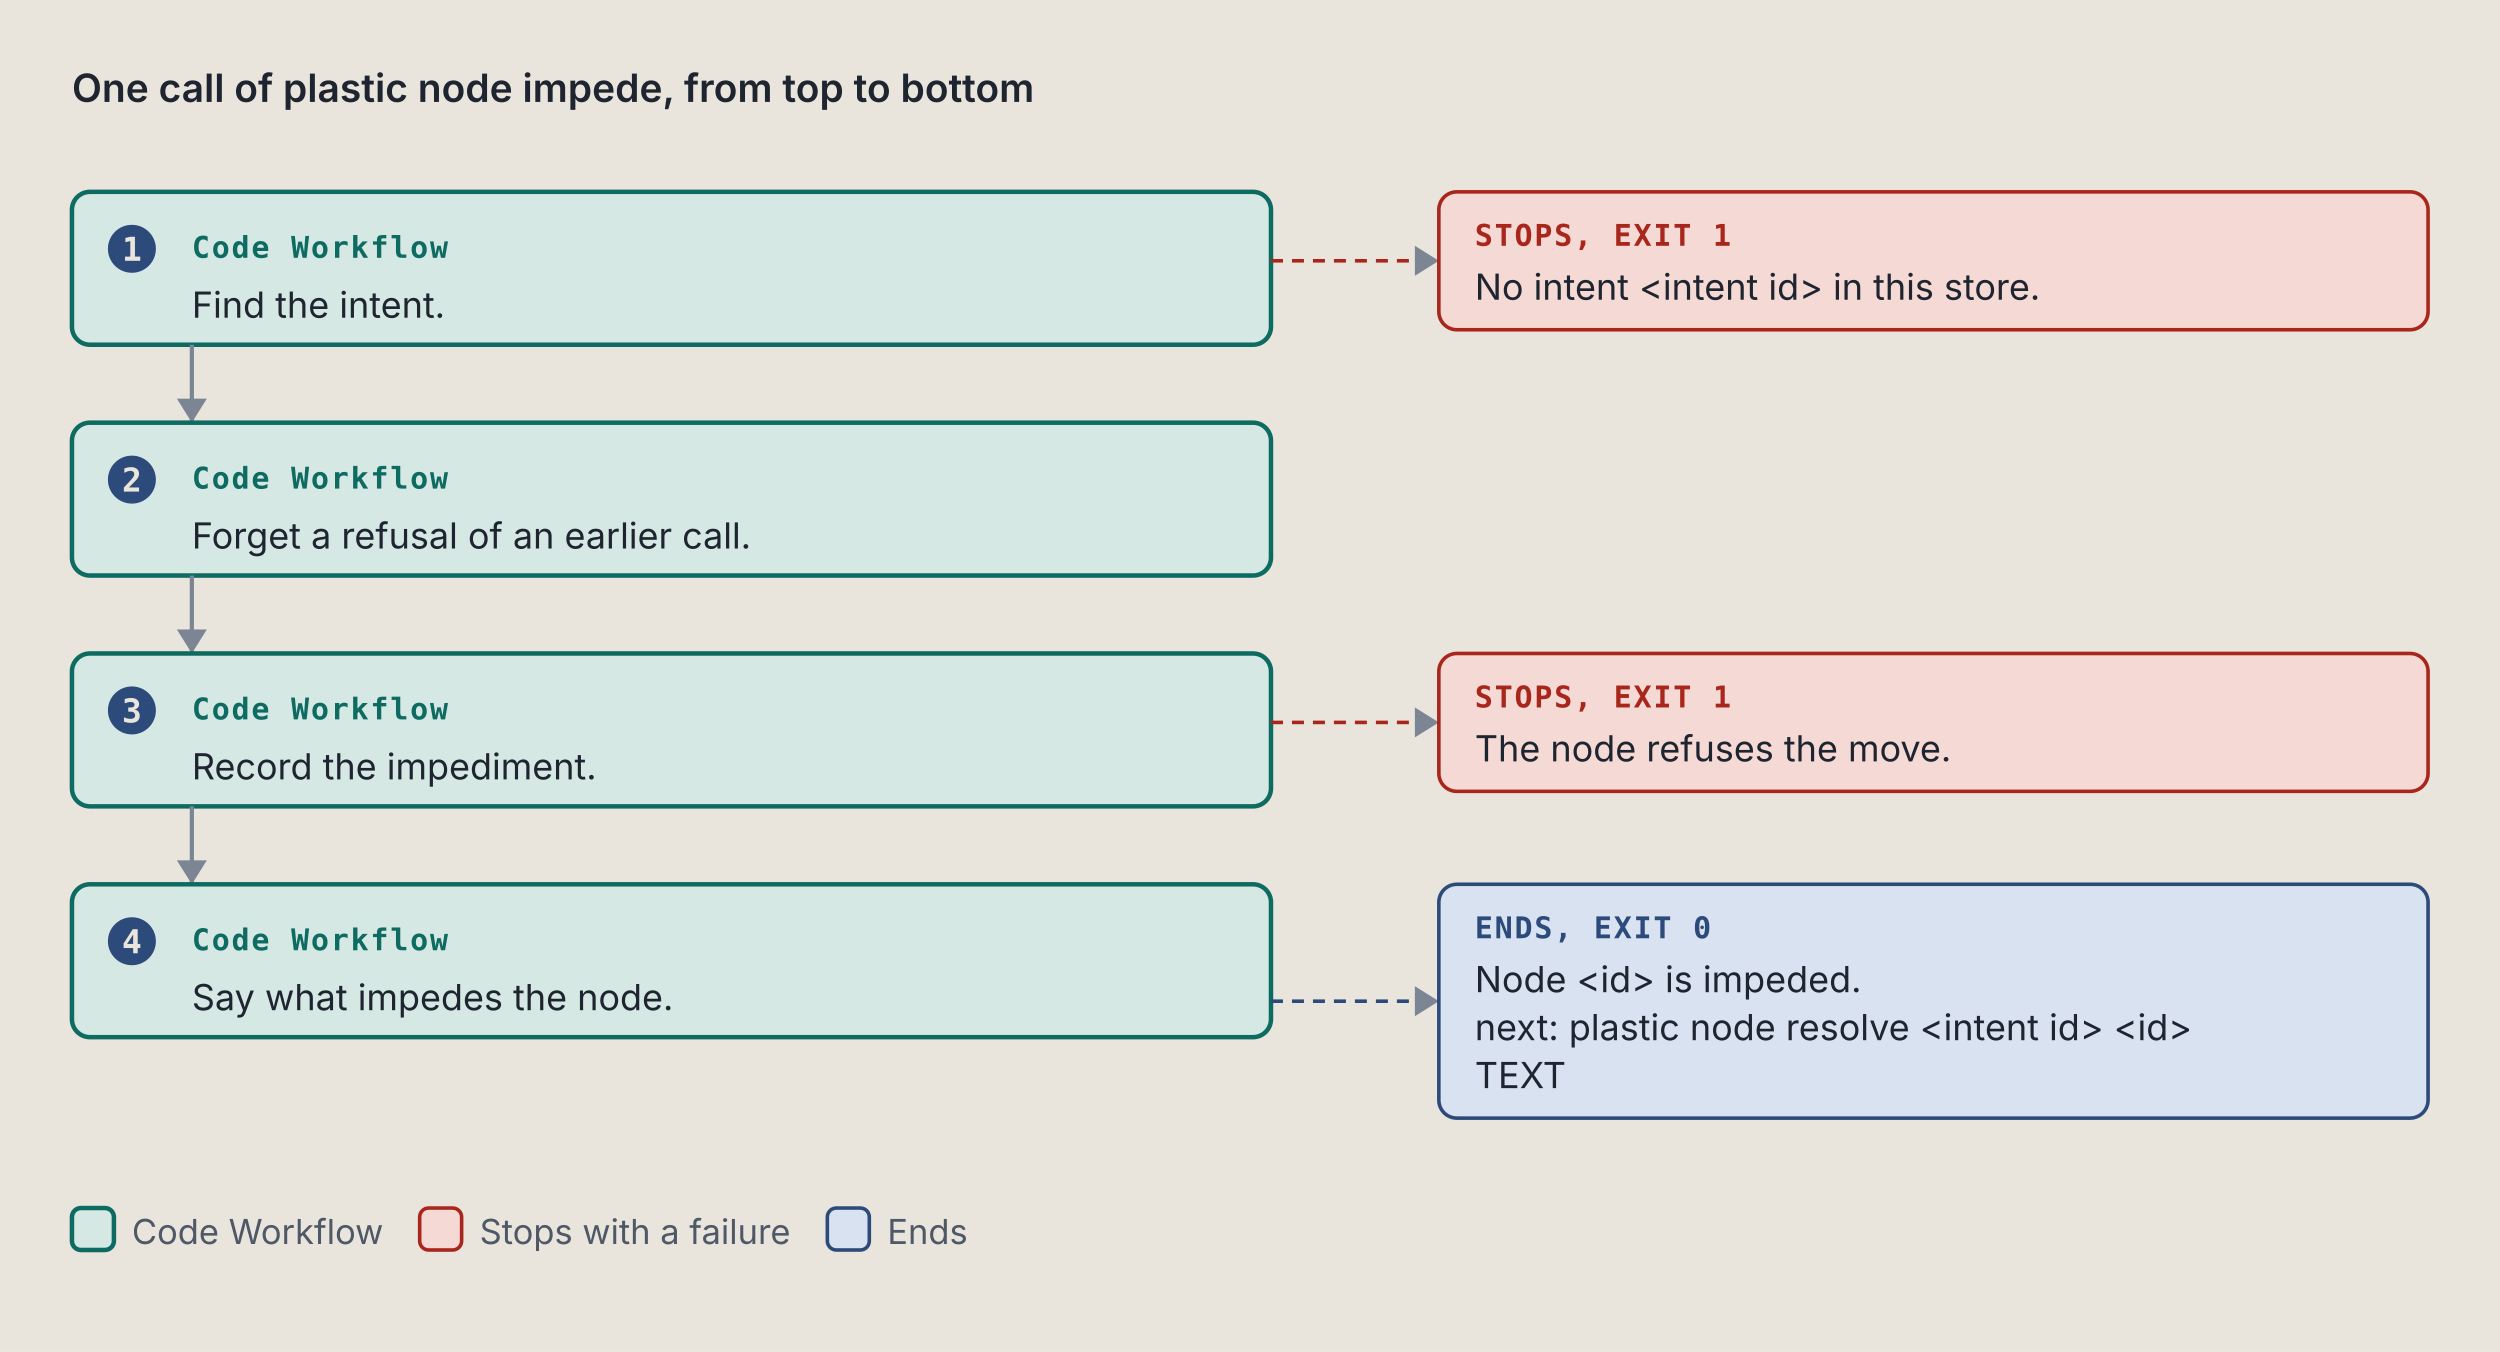
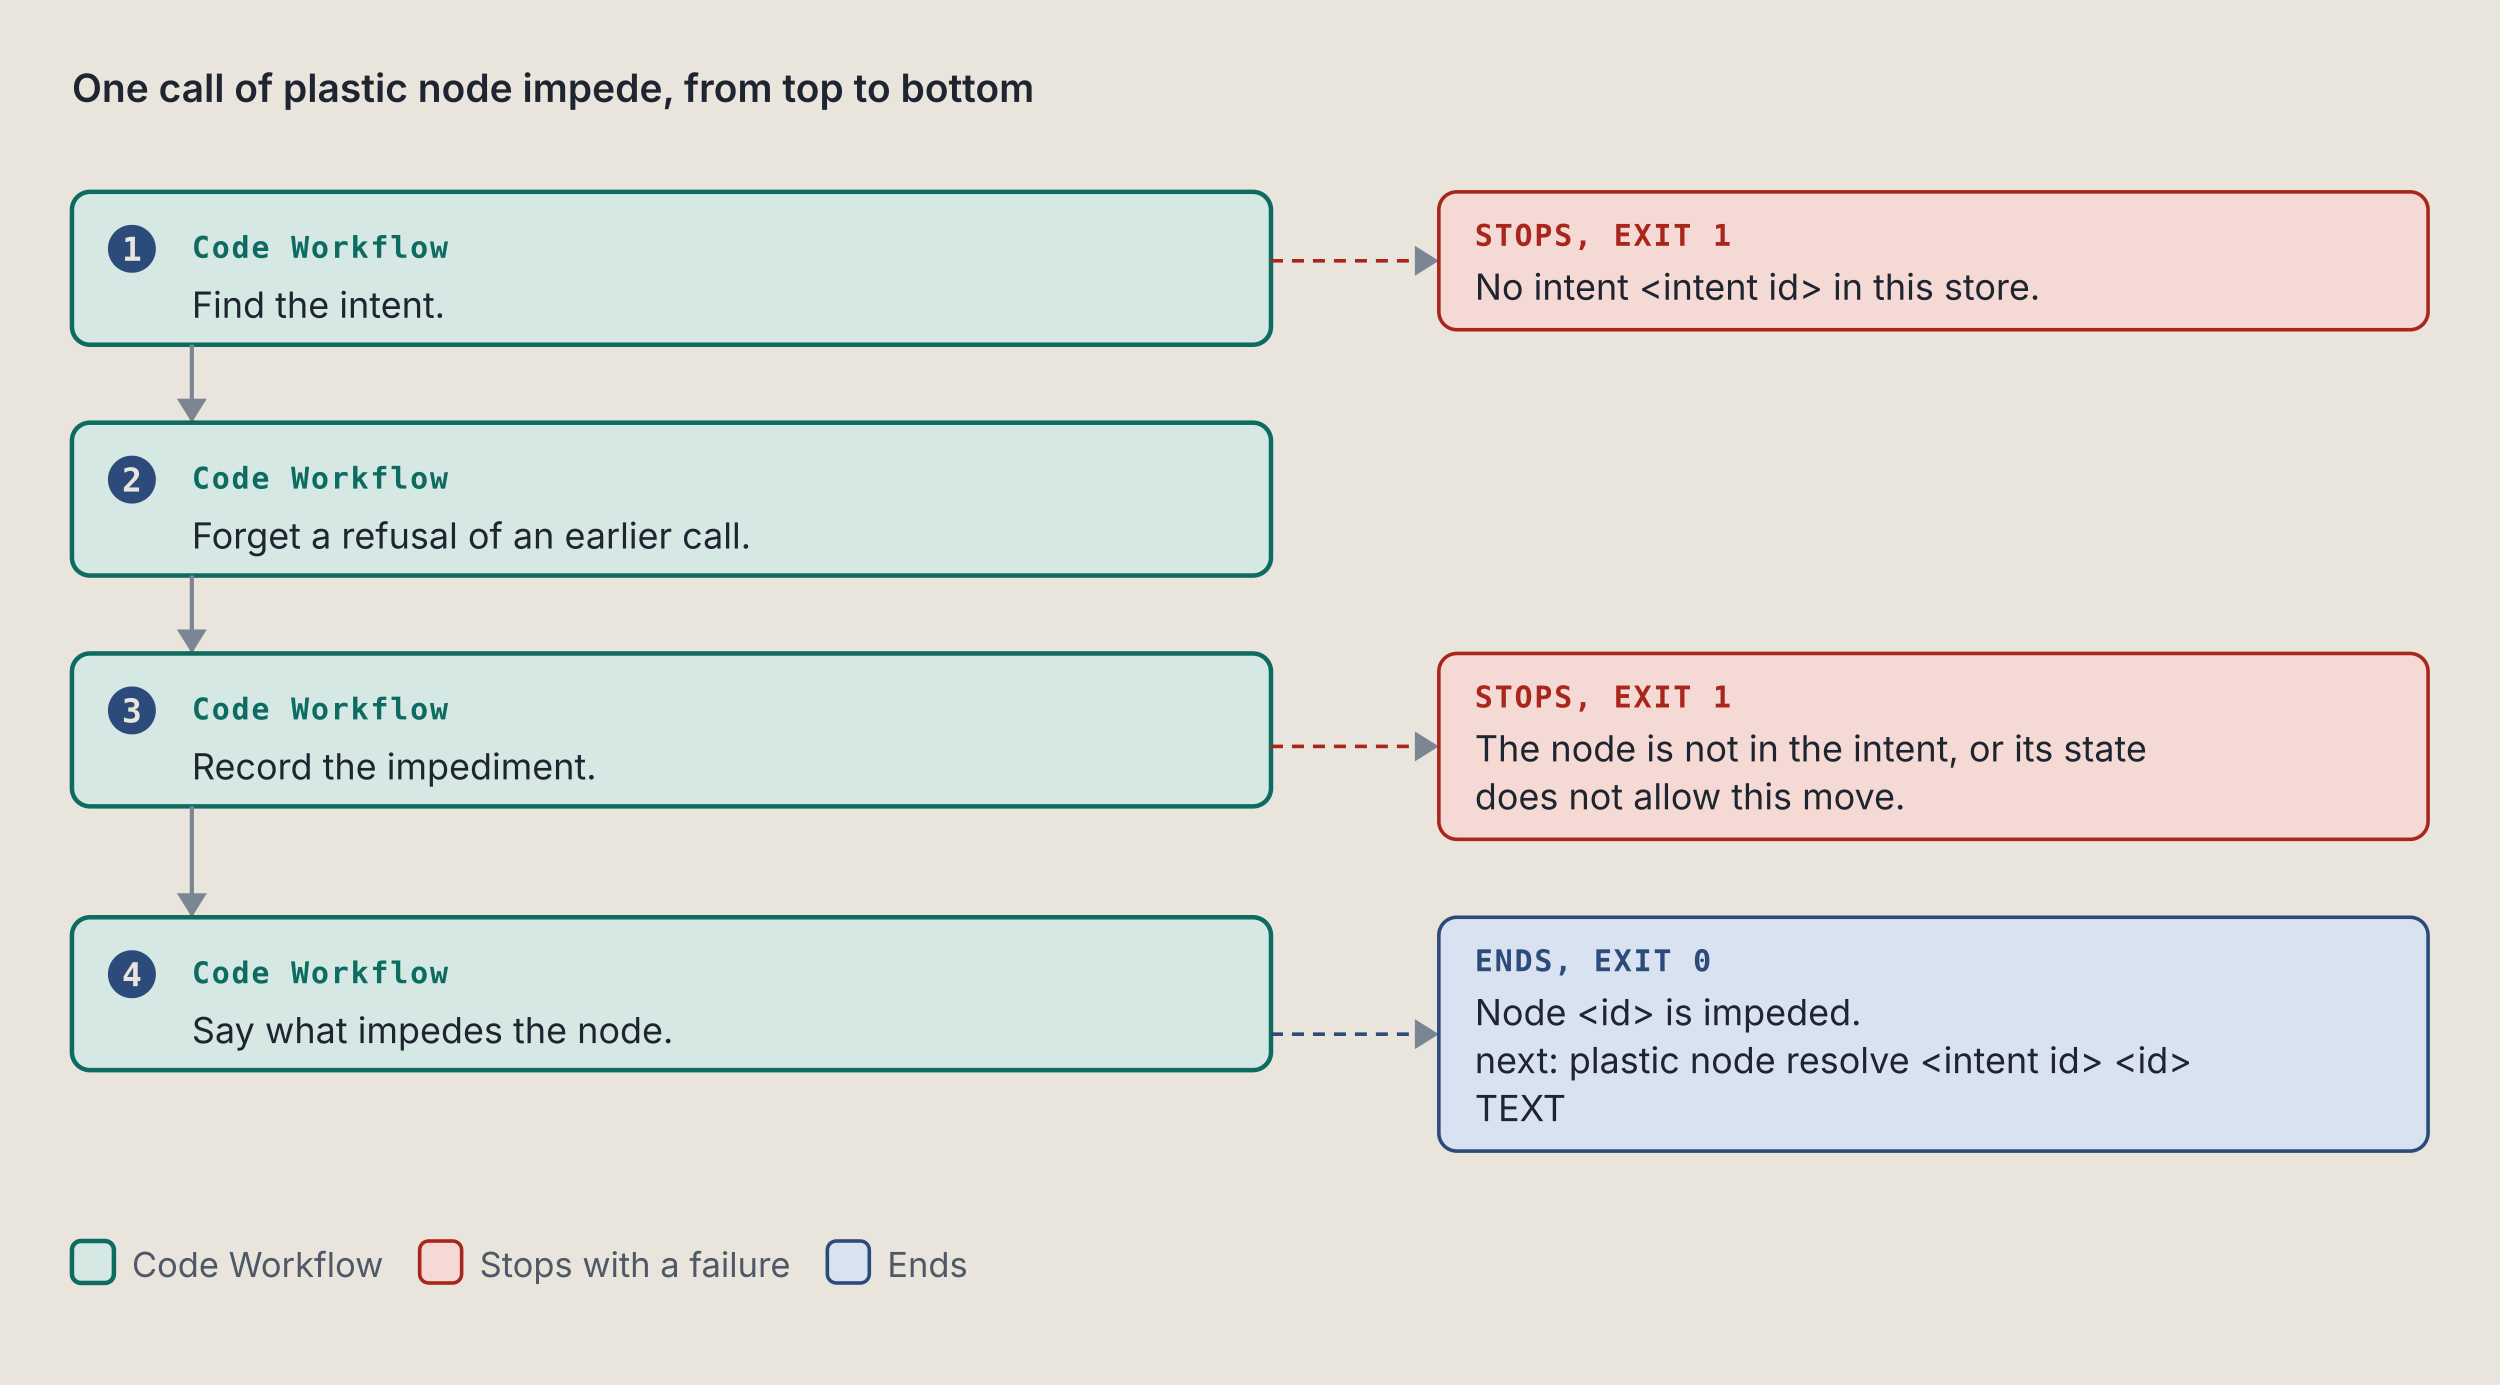
- <svg xmlns="http://www.w3.org/2000/svg" viewBox="0 0 834 451" width="834" height="451" role="img" xml:space="preserve">
+ <svg xmlns="http://www.w3.org/2000/svg" viewBox="0 0 834 462" width="834" height="462" role="img" xml:space="preserve">
  <style>.ground { fill: #e9e5dc; }
.card { fill: #f4f1ea; stroke: #7c8594; stroke-width: 1; }
.lane-code { fill: #d5e8e3; stroke: #0d6b61; stroke-width: 1.5; }
.lane-agent { fill: #f1e2c7; stroke: #9a5508; stroke-width: 1.5; }
.stop-refusal { fill: #e4dcf5; stroke: #5b35b0; stroke-width: 1.2; }
.stop-failure { fill: #f4d9d4; stroke: #a8261b; stroke-width: 1.2; }
.end { fill: #d9e2f0; stroke: #2c4a7a; stroke-width: 1.2; }
.stop-end { fill: #d9e2f0; stroke: #2c4a7a; stroke-width: 1.2; }
.stop-handoff { fill: #f1e2c7; stroke: #9a5508; stroke-width: 1.2; stroke-dasharray: 5 3; }
.wire-handoff { fill: none; stroke: #9a5508; stroke-width: 1.2; stroke-dasharray: 4 3; }
.wire-end { fill: none; stroke: #2c4a7a; stroke-width: 1.2; stroke-dasharray: 4 3; }
.tag-handoff { fill: #9a5508; }
.k { fill: #4f5866; font: 11.5px "IBM Plex Sans", system-ui, -apple-system, "Segoe UI", sans-serif; }
.way { fill: #1f2530; font: italic 12.5px "IBM Plex Sans", system-ui, -apple-system, "Segoe UI", sans-serif; }
.wire { fill: none; stroke: #7c8594; stroke-width: 1.4; }
.wire-read { fill: none; stroke: #7c8594; stroke-width: 1.4; stroke-dasharray: 5 3; }
.wire-refusal { fill: none; stroke: #5b35b0; stroke-width: 1.2; stroke-dasharray: 4 3; }
.wire-failure { fill: none; stroke: #a8261b; stroke-width: 1.2; stroke-dasharray: 4 3; }
.head { fill: #7c8594; }
.t { fill: #1f2530; font: 12px "IBM Plex Sans", system-ui, -apple-system, "Segoe UI", sans-serif; }
.tb { fill: #1f2530; font: 600 13px "IBM Plex Sans", system-ui, -apple-system, "Segoe UI", sans-serif; }
.tm { fill: #1f2530; font: 11.5px "IBM Plex Mono", ui-monospace, Menlo, Consolas, monospace; }
.tag { font: 600 10px "IBM Plex Mono", ui-monospace, Menlo, Consolas, monospace; letter-spacing: .06em; }
.tag-code { fill: #0d6b61; } .tag-agent { fill: #9a5508; } .tag-refusal { fill: #5b35b0; }
.tag-failure { fill: #a8261b; } .tag-end { fill: #2c4a7a; } .tag-muted { fill: #4f5866; }
.tm.tag-muted { font-size: 10.5px; }
.db { fill: #d9e2f0; stroke: #2c4a7a; stroke-width: 1.2; }
.codebox { fill: #f4f1ea; stroke: #7c8594; stroke-width: 1; }
.cx { fill: #1f2530; font: 12px "IBM Plex Mono", ui-monospace, Menlo, Consolas, monospace; white-space: pre; }
.cx-n { fill: #4f5866; font: 11px "IBM Plex Mono", ui-monospace, Menlo, Consolas, monospace; }
.cx-k { fill: #5b35b0; } .cx-s { fill: #9a5508; } .cx-y { fill: #0d6b61; }
.cx-w { fill: #2c4a7a; font-weight: 600; } .cx-t { fill: #a8261b; } .cx-c { fill: #4f5866; font-style: italic; }
.badge { fill: #2c4a7a; } .badge-t { fill: #e9e5dc; font: 600 11px "IBM Plex Mono", ui-monospace, Menlo, Consolas, monospace; }
.bracket { fill: none; stroke: #2c4a7a; stroke-width: 1.4; }
.term { fill: #16191e; stroke: #7c8594; stroke-width: 1; }
.term-t { fill: #e6e2d8; font: 12px "IBM Plex Mono", ui-monospace, Menlo, Consolas, monospace; }
.term-p { fill: #8fd18f; font: 12px "IBM Plex Mono", ui-monospace, Menlo, Consolas, monospace; }
.term-m { fill: #a3abb6; font: 12px "IBM Plex Mono", ui-monospace, Menlo, Consolas, monospace; }
.big { font: 700 36px "IBM Plex Mono", ui-monospace, Menlo, Consolas, monospace; }

@media (prefers-color-scheme: dark) {
.ground { fill: #171a1f; }
.card { fill: #20242b; stroke: #8a93a2; stroke-width: 1; }
.lane-code { fill: #173a36; stroke: #5cc4b4; stroke-width: 1.5; }
.lane-agent { fill: #3d2e17; stroke: #e5a95a; stroke-width: 1.5; }
.stop-refusal { fill: #2d2445; stroke: #b59cf2; stroke-width: 1.2; }
.stop-failure { fill: #45211e; stroke: #f2958a; stroke-width: 1.2; }
.end { fill: #1f2c42; stroke: #97b6e8; stroke-width: 1.2; }
.stop-end { fill: #1f2c42; stroke: #97b6e8; stroke-width: 1.2; }
.stop-handoff { fill: #3d2e17; stroke: #e5a95a; stroke-width: 1.2; stroke-dasharray: 5 3; }
.wire-handoff { fill: none; stroke: #e5a95a; stroke-width: 1.2; stroke-dasharray: 4 3; }
.wire-end { fill: none; stroke: #97b6e8; stroke-width: 1.2; stroke-dasharray: 4 3; }
.tag-handoff { fill: #e5a95a; }
.k { fill: #b3b9c3; font: 11.5px "IBM Plex Sans", system-ui, -apple-system, "Segoe UI", sans-serif; }
.way { fill: #e8e4da; font: italic 12.5px "IBM Plex Sans", system-ui, -apple-system, "Segoe UI", sans-serif; }
.wire { fill: none; stroke: #8a93a2; stroke-width: 1.4; }
.wire-read { fill: none; stroke: #8a93a2; stroke-width: 1.4; stroke-dasharray: 5 3; }
.wire-refusal { fill: none; stroke: #b59cf2; stroke-width: 1.2; stroke-dasharray: 4 3; }
.wire-failure { fill: none; stroke: #f2958a; stroke-width: 1.2; stroke-dasharray: 4 3; }
.head { fill: #8a93a2; }
.t { fill: #e8e4da; font: 12px "IBM Plex Sans", system-ui, -apple-system, "Segoe UI", sans-serif; }
.tb { fill: #e8e4da; font: 600 13px "IBM Plex Sans", system-ui, -apple-system, "Segoe UI", sans-serif; }
.tm { fill: #e8e4da; font: 11.5px "IBM Plex Mono", ui-monospace, Menlo, Consolas, monospace; }
.tag { font: 600 10px "IBM Plex Mono", ui-monospace, Menlo, Consolas, monospace; letter-spacing: .06em; }
.tag-code { fill: #5cc4b4; } .tag-agent { fill: #e5a95a; } .tag-refusal { fill: #b59cf2; }
.tag-failure { fill: #f2958a; } .tag-end { fill: #97b6e8; } .tag-muted { fill: #b3b9c3; }
.tm.tag-muted { font-size: 10.5px; }
.db { fill: #1f2c42; stroke: #97b6e8; stroke-width: 1.2; }
.codebox { fill: #20242b; stroke: #8a93a2; stroke-width: 1; }
.cx { fill: #e8e4da; font: 12px "IBM Plex Mono", ui-monospace, Menlo, Consolas, monospace; white-space: pre; }
.cx-n { fill: #b3b9c3; font: 11px "IBM Plex Mono", ui-monospace, Menlo, Consolas, monospace; }
.cx-k { fill: #b59cf2; } .cx-s { fill: #e5a95a; } .cx-y { fill: #5cc4b4; }
.cx-w { fill: #97b6e8; font-weight: 600; } .cx-t { fill: #f2958a; } .cx-c { fill: #b3b9c3; font-style: italic; }
.badge { fill: #97b6e8; } .badge-t { fill: #171a1f; font: 600 11px "IBM Plex Mono", ui-monospace, Menlo, Consolas, monospace; }
.bracket { fill: none; stroke: #97b6e8; stroke-width: 1.4; }
.term { fill: #16191e; stroke: #8a93a2; stroke-width: 1; }
.term-t { fill: #e6e2d8; font: 12px "IBM Plex Mono", ui-monospace, Menlo, Consolas, monospace; }
.term-p { fill: #8fd18f; font: 12px "IBM Plex Mono", ui-monospace, Menlo, Consolas, monospace; }
.term-m { fill: #a3abb6; font: 12px "IBM Plex Mono", ui-monospace, Menlo, Consolas, monospace; }
.big { font: 700 36px "IBM Plex Mono", ui-monospace, Menlo, Consolas, monospace; }
}</style>
  <rect width="100%" height="100%" class="ground" />
  <text x="24" y="34" class="tb" text-anchor="start">One call of plastic node impede, from top to bottom</text>
  <rect x="24" y="64" width="400" height="51" rx="6" class="lane-code" />
  <circle cx="44" cy="83" r="8" class="badge" />
  <text x="44" y="87" class="badge-t" text-anchor="middle">1</text>
  <text x="64" y="86" class="tag tag-code" text-anchor="start">Code Workflow</text>
  <text x="64" y="106" class="t" text-anchor="start">Find the intent.</text>
  <path d="M 424 87 L 480 87" class="wire-failure" />
  <path d="M 472 82 L 480 87 L 472 92 Z" class="head" />
  <rect x="480" y="64" width="330" height="46" rx="6" class="stop-failure" />
  <text x="492" y="82" class="tag tag-failure" text-anchor="start">STOPS, EXIT 1</text>
  <text x="492" y="100" class="t" text-anchor="start">No intent &lt;intent id&gt; in this store.</text>
  <path d="M 64 115 L 64 141" class="wire" />
  <path d="M 59 133 L 64 141 L 69 133 Z" class="head" />
  <rect x="24" y="141" width="400" height="51" rx="6" class="lane-code" />
  <circle cx="44" cy="160" r="8" class="badge" />
  <text x="44" y="164" class="badge-t" text-anchor="middle">2</text>
  <text x="64" y="163" class="tag tag-code" text-anchor="start">Code Workflow</text>
  <text x="64" y="183" class="t" text-anchor="start">Forget a refusal of an earlier call.</text>
  <path d="M 64 192 L 64 218" class="wire" />
  <path d="M 59 210 L 64 218 L 69 210 Z" class="head" />
  <rect x="24" y="218" width="400" height="51" rx="6" class="lane-code" />
  <circle cx="44" cy="237" r="8" class="badge" />
  <text x="44" y="241" class="badge-t" text-anchor="middle">3</text>
  <text x="64" y="240" class="tag tag-code" text-anchor="start">Code Workflow</text>
  <text x="64" y="260" class="t" text-anchor="start">Record the impediment.</text>
-   <path d="M 424 241 L 480 241" class="wire-failure" />
-   <path d="M 472 236 L 480 241 L 472 246 Z" class="head" />
-   <rect x="480" y="218" width="330" height="46" rx="6" class="stop-failure" />
+   <path d="M 424 249 L 480 249" class="wire-failure" />
+   <path d="M 472 244 L 480 249 L 472 254 Z" class="head" />
+   <rect x="480" y="218" width="330" height="62" rx="6" class="stop-failure" />
  <text x="492" y="236" class="tag tag-failure" text-anchor="start">STOPS, EXIT 1</text>
-   <text x="492" y="254" class="t" text-anchor="start">The node refuses the move.</text>
-   <path d="M 64 269 L 64 295" class="wire" />
-   <path d="M 59 287 L 64 295 L 69 287 Z" class="head" />
-   <rect x="24" y="295" width="400" height="51" rx="6" class="lane-code" />
-   <circle cx="44" cy="314" r="8" class="badge" />
-   <text x="44" y="318" class="badge-t" text-anchor="middle">4</text>
-   <text x="64" y="317" class="tag tag-code" text-anchor="start">Code Workflow</text>
-   <text x="64" y="337" class="t" text-anchor="start">Say what impedes the node.</text>
-   <path d="M 424 334 L 480 334" class="wire-end" />
-   <path d="M 472 329 L 480 334 L 472 339 Z" class="head" />
-   <rect x="480" y="295" width="330" height="78" rx="6" class="stop-end" />
-   <text x="492" y="313" class="tag tag-end" text-anchor="start">ENDS, EXIT 0</text>
-   <text x="492" y="331" class="t" text-anchor="start">Node &lt;id&gt; is impeded.</text>
-   <text x="492" y="347" class="t" text-anchor="start">next: plastic node resolve &lt;intent id&gt; &lt;id&gt;</text>
-   <text x="492" y="363" class="t" text-anchor="start">TEXT</text>
-   <rect x="24" y="403" width="14" height="14" rx="3" class="lane-code" />
-   <text x="44" y="415" class="k" text-anchor="start">Code Workflow</text>
-   <rect x="140" y="403" width="14" height="14" rx="3" class="stop-failure" />
-   <text x="160" y="415" class="k" text-anchor="start">Stops with a failure</text>
-   <rect x="276" y="403" width="14" height="14" rx="3" class="stop-end" />
-   <text x="296" y="415" class="k" text-anchor="start">Ends</text>
+   <text x="492" y="254" class="t" text-anchor="start">The node is not in the intent, or its state</text>
+   <text x="492" y="270" class="t" text-anchor="start">does not allow this move.</text>
+   <path d="M 64 269 L 64 306" class="wire" />
+   <path d="M 59 298 L 64 306 L 69 298 Z" class="head" />
+   <rect x="24" y="306" width="400" height="51" rx="6" class="lane-code" />
+   <circle cx="44" cy="325" r="8" class="badge" />
+   <text x="44" y="329" class="badge-t" text-anchor="middle">4</text>
+   <text x="64" y="328" class="tag tag-code" text-anchor="start">Code Workflow</text>
+   <text x="64" y="348" class="t" text-anchor="start">Say what impedes the node.</text>
+   <path d="M 424 345 L 480 345" class="wire-end" />
+   <path d="M 472 340 L 480 345 L 472 350 Z" class="head" />
+   <rect x="480" y="306" width="330" height="78" rx="6" class="stop-end" />
+   <text x="492" y="324" class="tag tag-end" text-anchor="start">ENDS, EXIT 0</text>
+   <text x="492" y="342" class="t" text-anchor="start">Node &lt;id&gt; is impeded.</text>
+   <text x="492" y="358" class="t" text-anchor="start">next: plastic node resolve &lt;intent id&gt; &lt;id&gt;</text>
+   <text x="492" y="374" class="t" text-anchor="start">TEXT</text>
+   <rect x="24" y="414" width="14" height="14" rx="3" class="lane-code" />
+   <text x="44" y="426" class="k" text-anchor="start">Code Workflow</text>
+   <rect x="140" y="414" width="14" height="14" rx="3" class="stop-failure" />
+   <text x="160" y="426" class="k" text-anchor="start">Stops with a failure</text>
+   <rect x="276" y="414" width="14" height="14" rx="3" class="stop-end" />
+   <text x="296" y="426" class="k" text-anchor="start">Ends</text>
</svg>
